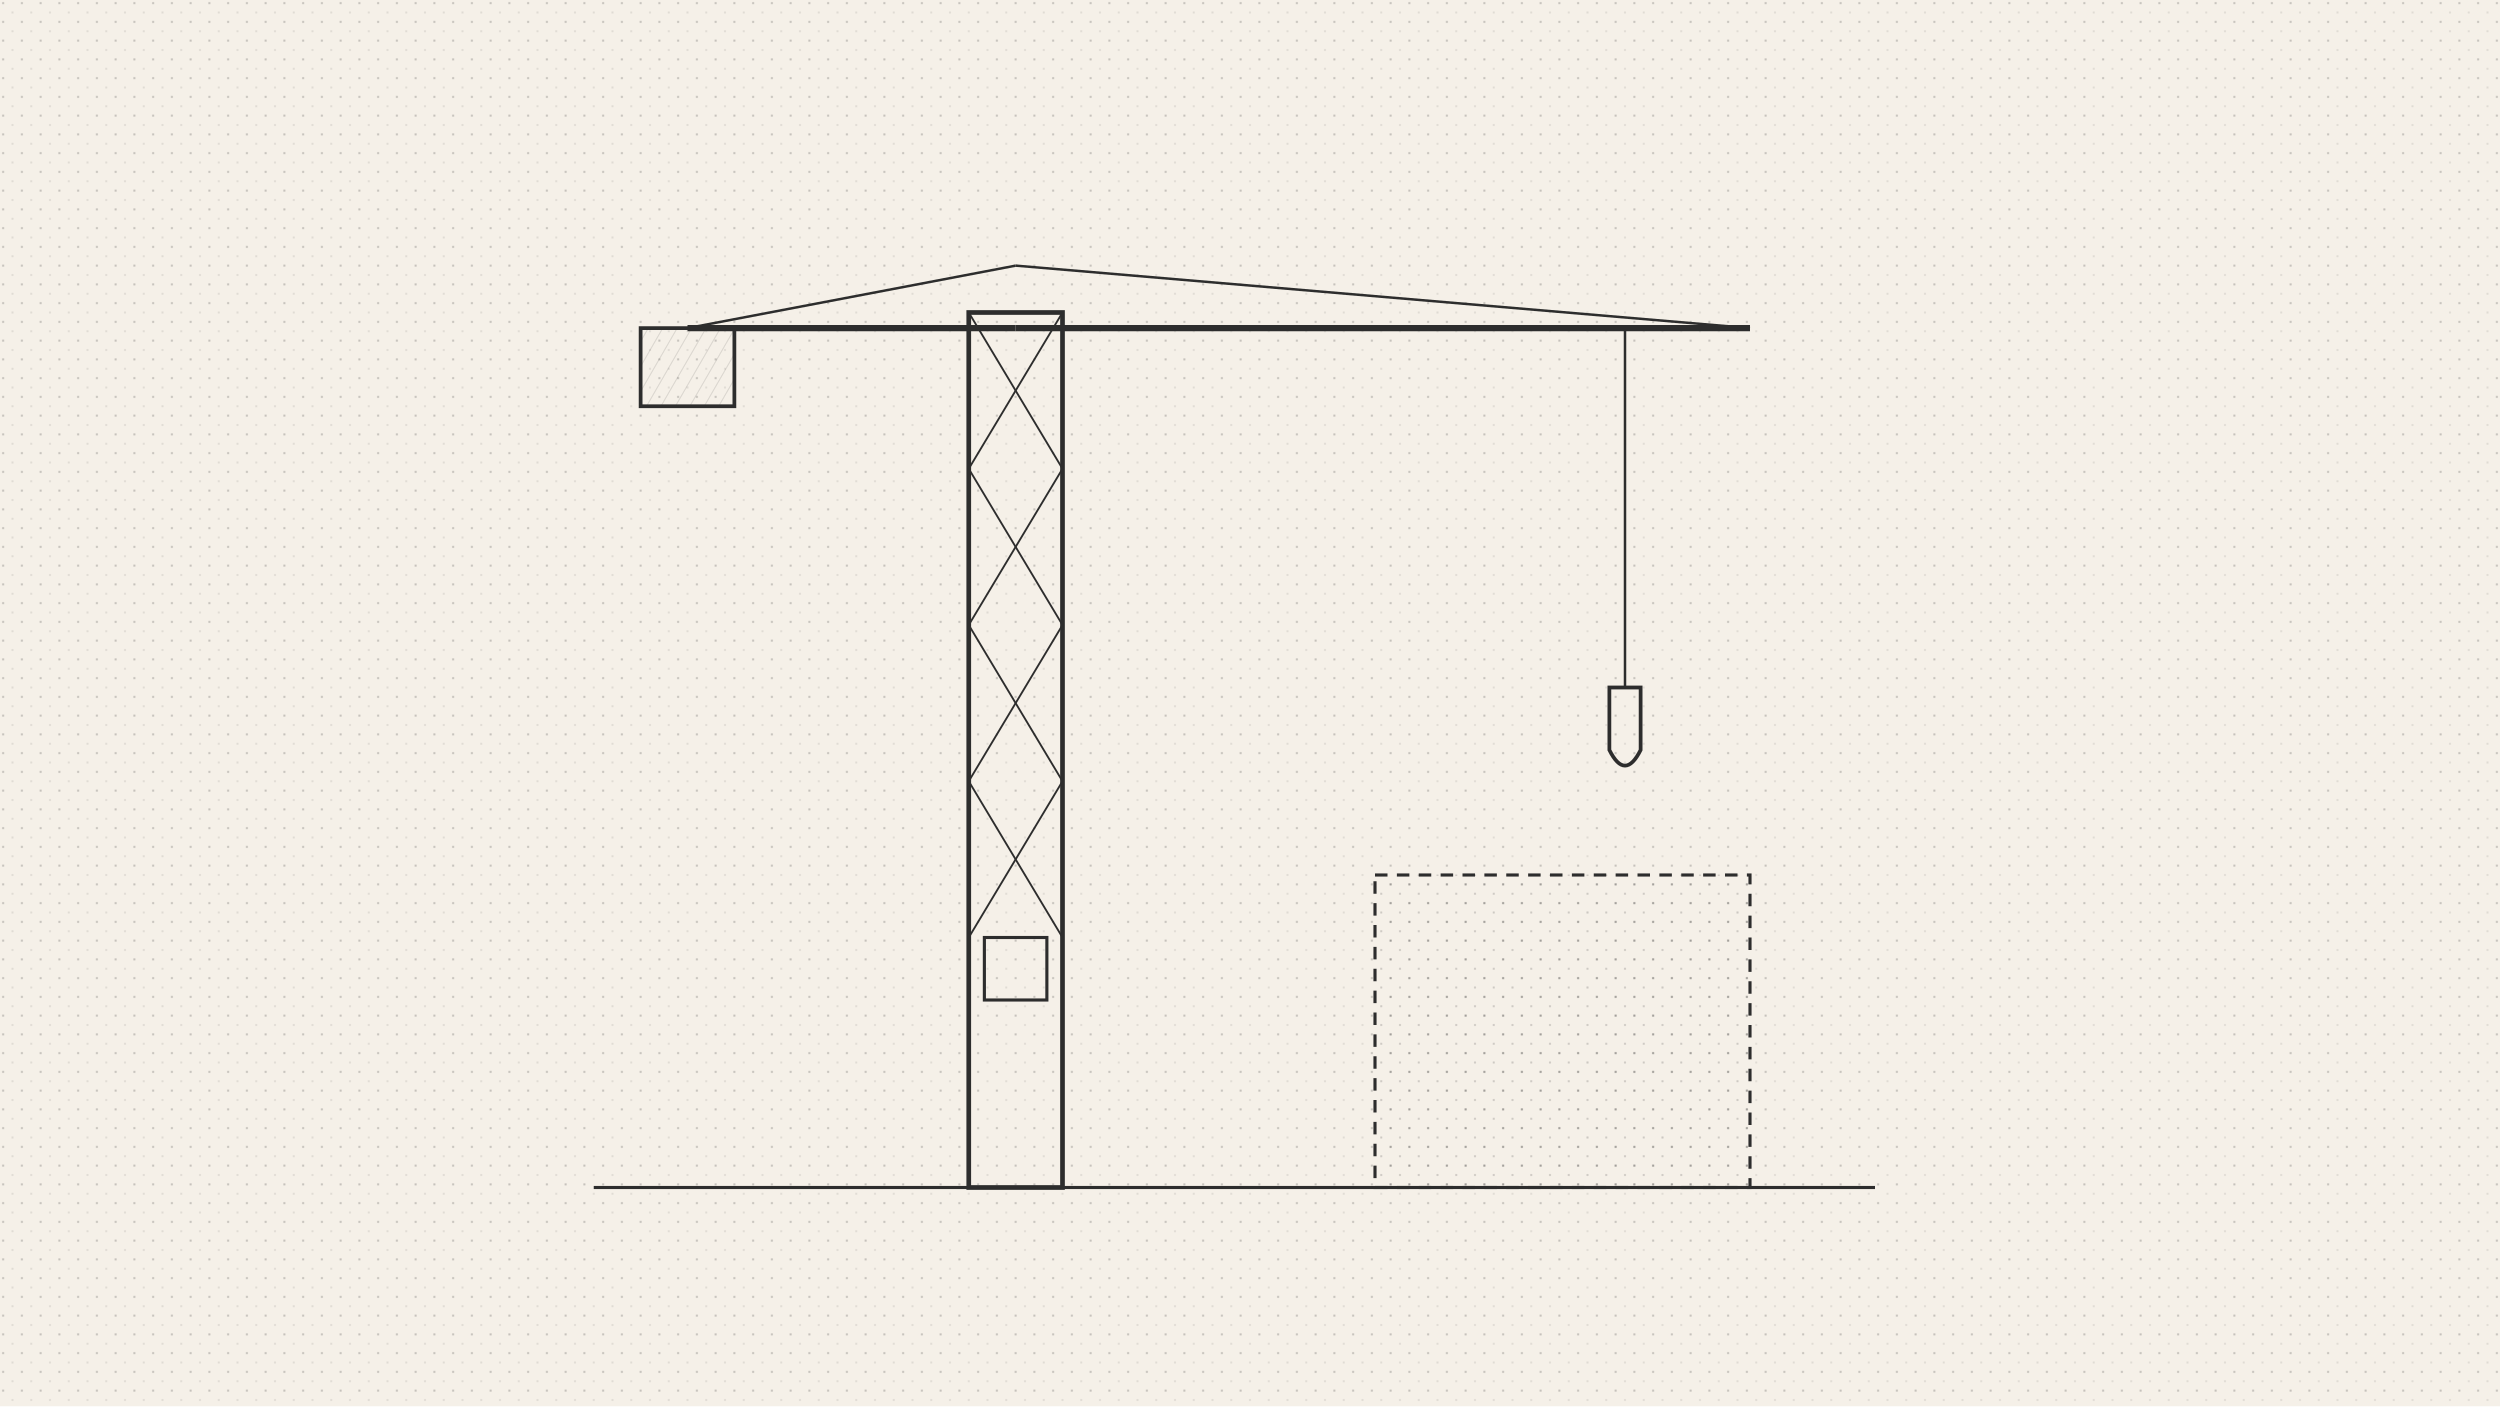
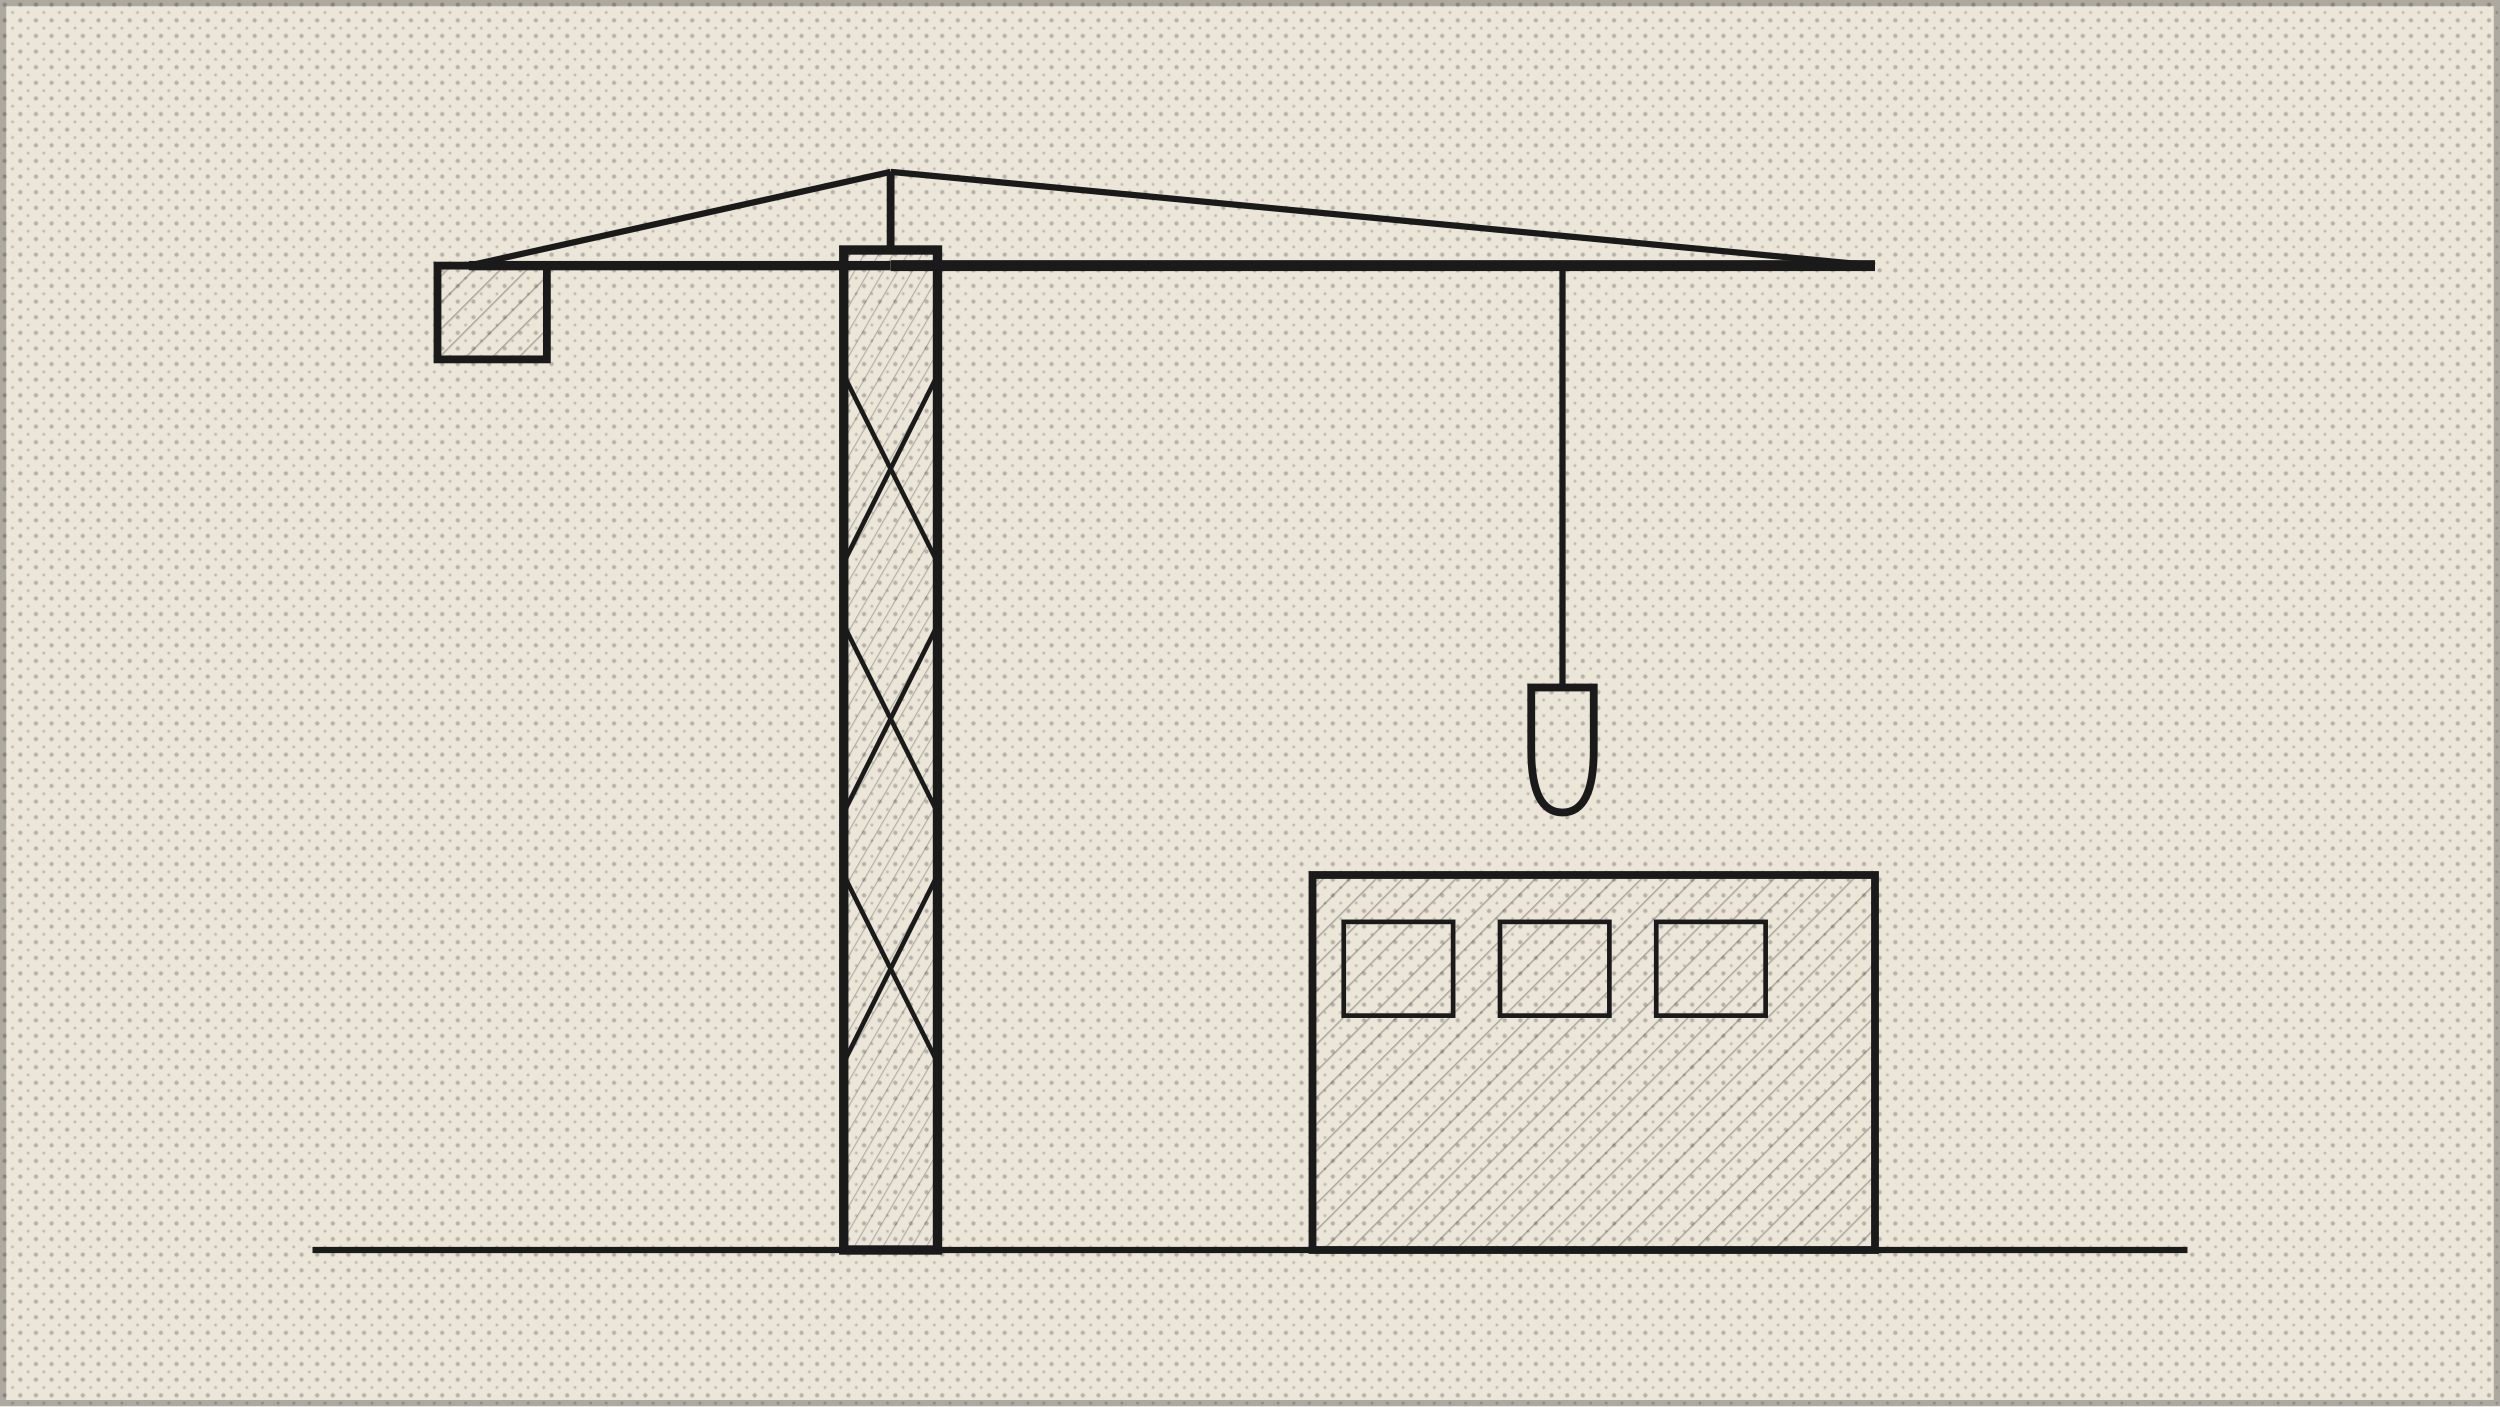
<svg xmlns="http://www.w3.org/2000/svg" viewBox="0 0 800 450" width="800" height="450">
  <defs>
-     <pattern id="crosshatch" width="8" height="8" patternUnits="userSpaceOnUse" patternTransform="rotate(45)">
-       <line x1="0" y1="0" x2="0" y2="8" stroke="#2d2d2d" stroke-width="0.5" opacity="0.15" />
+     <pattern id="crosshatch" width="6" height="6" patternUnits="userSpaceOnUse" patternTransform="rotate(45)">
+       <line x1="0" y1="0" x2="0" y2="6" stroke="#1a1a1a" stroke-width="1" opacity="0.3" />
    </pattern>
-     <pattern id="stipple" width="6" height="6" patternUnits="userSpaceOnUse">
-       <circle cx="1" cy="1" r="0.4" fill="#2d2d2d" opacity="0.2" />
-       <circle cx="4" cy="4" r="0.3" fill="#2d2d2d" opacity="0.15" />
+     <pattern id="stipple" width="5" height="5" patternUnits="userSpaceOnUse">
+       <circle cx="1.5" cy="1.5" r="0.7" fill="#1a1a1a" opacity="0.25" />
+       <circle cx="4" cy="4" r="0.5" fill="#1a1a1a" opacity="0.2" />
    </pattern>
-     <pattern id="hatch-dense" width="4" height="4" patternUnits="userSpaceOnUse" patternTransform="rotate(30)">
-       <line x1="0" y1="0" x2="0" y2="4" stroke="#2d2d2d" stroke-width="0.4" opacity="0.2" />
+     <pattern id="hatch" width="4" height="4" patternUnits="userSpaceOnUse" patternTransform="rotate(30)">
+       <line x1="0" y1="0" x2="0" y2="4" stroke="#1a1a1a" stroke-width="0.8" opacity="0.25" />
    </pattern>
  </defs>
-   <rect width="800" height="450" fill="#f5f0e8" />
+   <rect width="800" height="450" fill="#ece6d9" />
  <rect width="800" height="450" fill="url(#stipple)" />
-   <rect x="310" y="100" width="30" height="280" fill="none" stroke="#2d2d2d" stroke-width="1.5" />
-   <line x1="310" y1="100" x2="340" y2="150" stroke="#2d2d2d" stroke-width="0.6" />
-   <line x1="340" y1="100" x2="310" y2="150" stroke="#2d2d2d" stroke-width="0.6" />
-   <line x1="310" y1="150" x2="340" y2="200" stroke="#2d2d2d" stroke-width="0.6" />
-   <line x1="340" y1="150" x2="310" y2="200" stroke="#2d2d2d" stroke-width="0.6" />
-   <line x1="310" y1="200" x2="340" y2="250" stroke="#2d2d2d" stroke-width="0.6" />
-   <line x1="340" y1="200" x2="310" y2="250" stroke="#2d2d2d" stroke-width="0.6" />
-   <line x1="310" y1="250" x2="340" y2="300" stroke="#2d2d2d" stroke-width="0.6" />
-   <line x1="340" y1="250" x2="310" y2="300" stroke="#2d2d2d" stroke-width="0.6" />
-   <line x1="325" y1="105" x2="560" y2="105" stroke="#2d2d2d" stroke-width="2" />
-   <line x1="325" y1="105" x2="220" y2="105" stroke="#2d2d2d" stroke-width="2" />
-   <rect x="205" y="105" width="30" height="25" fill="url(#hatch-dense)" stroke="#2d2d2d" stroke-width="1.2" />
-   <line x1="325" y1="85" x2="560" y2="105" stroke="#2d2d2d" stroke-width="0.8" />
-   <line x1="325" y1="85" x2="220" y2="105" stroke="#2d2d2d" stroke-width="0.8" />
-   <rect x="315" y="300" width="20" height="20" fill="none" stroke="#2d2d2d" stroke-width="1" />
-   <line x1="520" y1="105" x2="520" y2="220" stroke="#2d2d2d" stroke-width="0.8" />
-   <path d="M 515 220 L 525 220 L 525 240 Q 520 250 515 240 Z" fill="none" stroke="#2d2d2d" stroke-width="1.2" />
-   <rect x="440" y="280" width="120" height="100" fill="none" stroke="#2d2d2d" stroke-width="1" stroke-dasharray="4,3" />
-   <rect x="440" y="280" width="120" height="100" fill="url(#stipple)" />
-   <line x1="190" y1="380" x2="600" y2="380" stroke="#2d2d2d" stroke-width="1" />
+   <rect x="1" y="1" width="798" height="448" fill="none" stroke="#1a1a1a" stroke-width="2" opacity="0.3" />
+   <rect x="270" y="80" width="30" height="320" fill="url(#hatch)" stroke="#1a1a1a" stroke-width="3" />
+   <line x1="270" y1="120" x2="300" y2="180" stroke="#1a1a1a" stroke-width="1.5" />
+   <line x1="300" y1="120" x2="270" y2="180" stroke="#1a1a1a" stroke-width="1.5" />
+   <line x1="270" y1="200" x2="300" y2="260" stroke="#1a1a1a" stroke-width="1.5" />
+   <line x1="300" y1="200" x2="270" y2="260" stroke="#1a1a1a" stroke-width="1.5" />
+   <line x1="270" y1="280" x2="300" y2="340" stroke="#1a1a1a" stroke-width="1.5" />
+   <line x1="300" y1="280" x2="270" y2="340" stroke="#1a1a1a" stroke-width="1.5" />
+   <line x1="285" y1="85" x2="600" y2="85" stroke="#1a1a1a" stroke-width="3.5" />
+   <line x1="285" y1="85" x2="150" y2="85" stroke="#1a1a1a" stroke-width="3" />
+   <rect x="140" y="85" width="35" height="30" fill="url(#crosshatch)" stroke="#1a1a1a" stroke-width="2.5" />
+   <line x1="285" y1="55" x2="600" y2="85" stroke="#1a1a1a" stroke-width="2" />
+   <line x1="285" y1="55" x2="150" y2="85" stroke="#1a1a1a" stroke-width="2" />
+   <line x1="285" y1="55" x2="285" y2="80" stroke="#1a1a1a" stroke-width="2.5" />
+   <line x1="500" y1="85" x2="500" y2="220" stroke="#1a1a1a" stroke-width="2" />
+   <path d="M 490 220 L 510 220 L 510 240 Q 510 260 500 260 Q 490 260 490 240 Z" fill="none" stroke="#1a1a1a" stroke-width="2.5" />
+   <rect x="420" y="280" width="180" height="120" fill="url(#crosshatch)" stroke="#1a1a1a" stroke-width="2.5" />
+   <rect x="430" y="295" width="35" height="30" fill="none" stroke="#1a1a1a" stroke-width="1.5" />
+   <rect x="480" y="295" width="35" height="30" fill="none" stroke="#1a1a1a" stroke-width="1.5" />
+   <rect x="530" y="295" width="35" height="30" fill="none" stroke="#1a1a1a" stroke-width="1.5" />
+   <line x1="100" y1="400" x2="700" y2="400" stroke="#1a1a1a" stroke-width="2" />
</svg>
